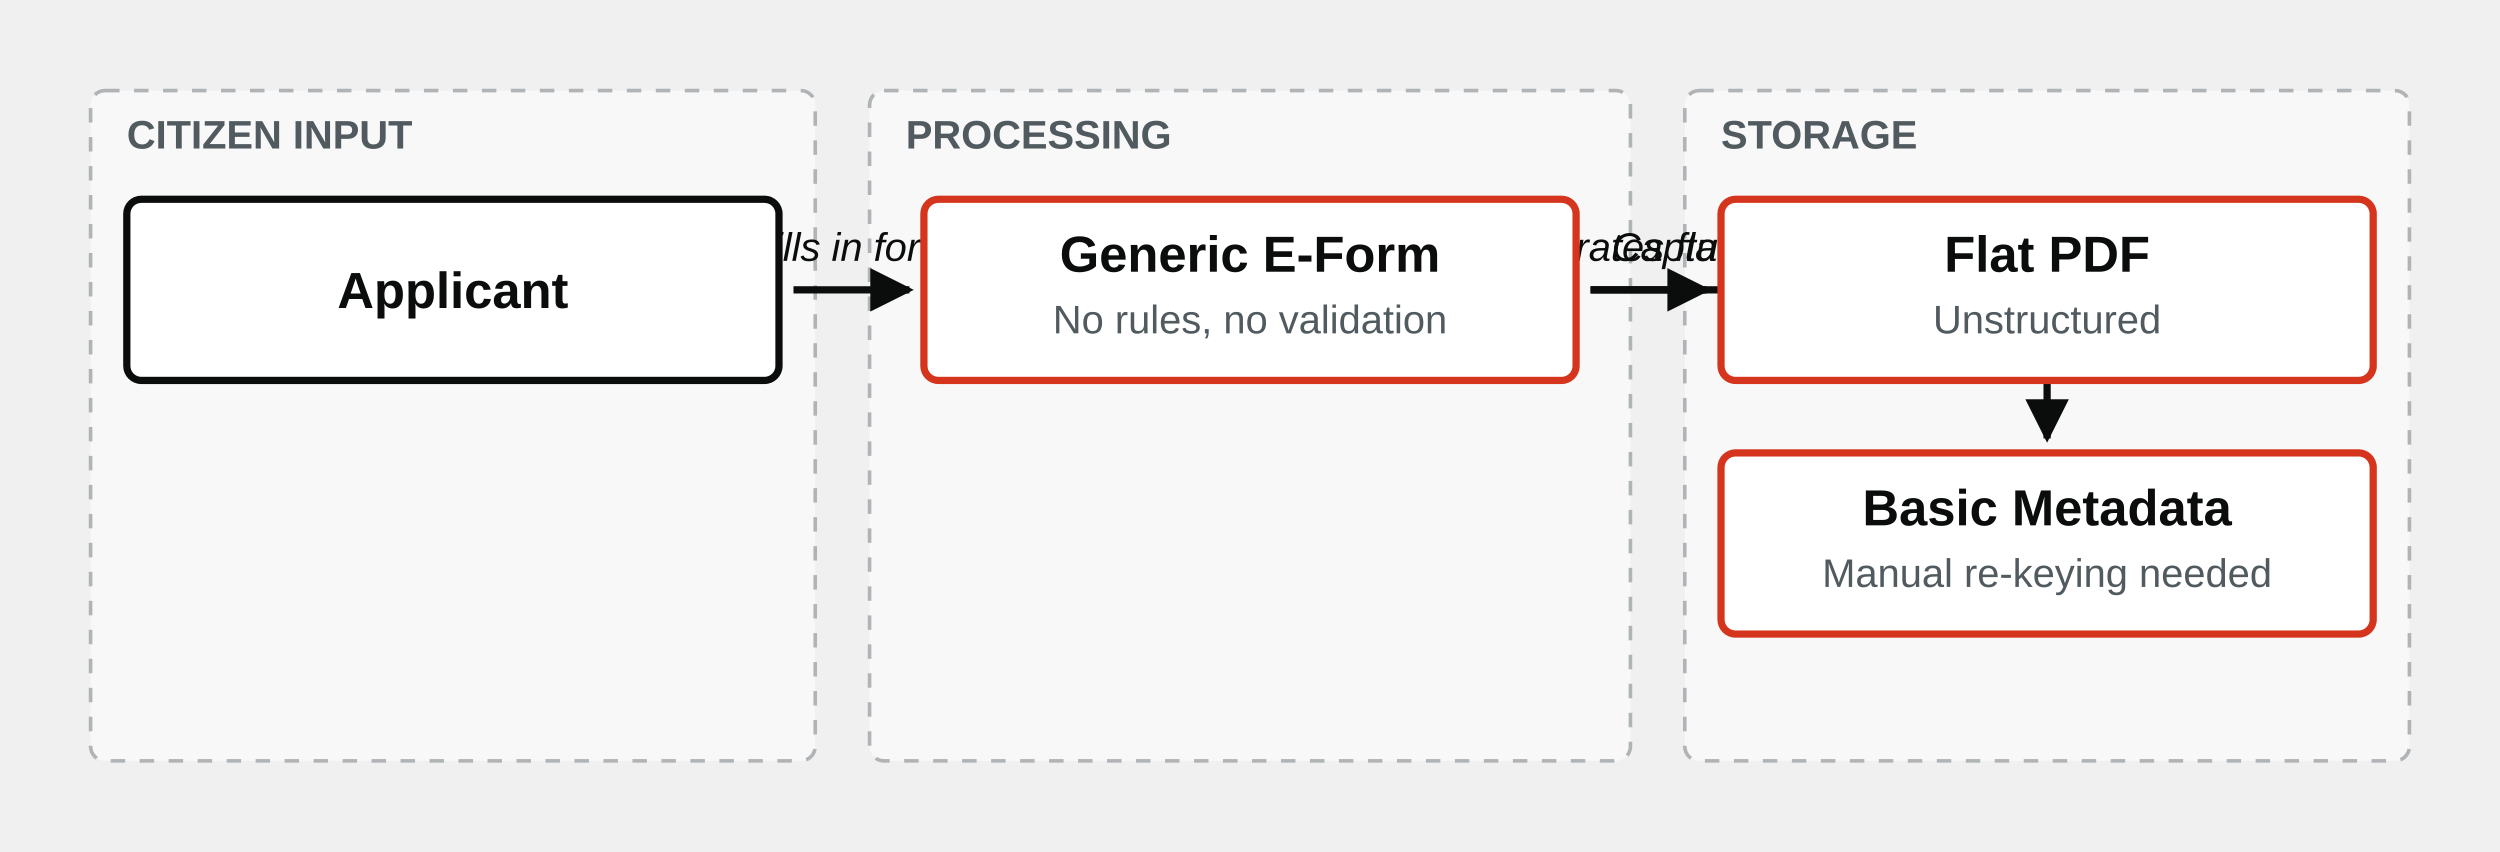
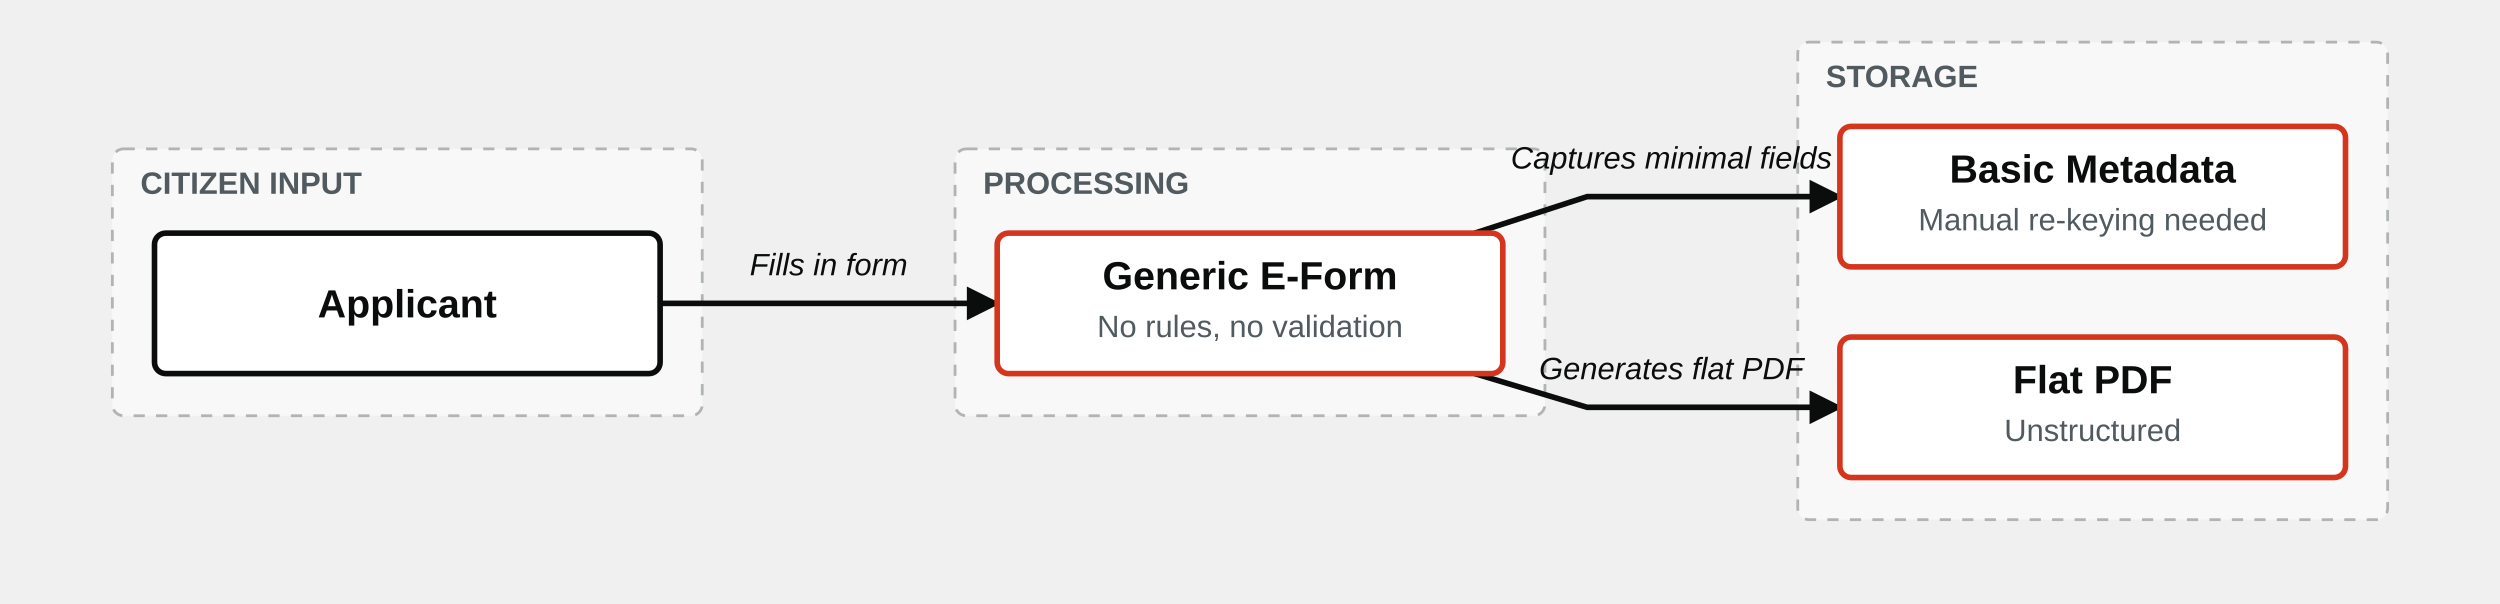
- <svg xmlns="http://www.w3.org/2000/svg" viewBox="0 0 690 235" width="100%" height="100%" style="font-family: 'GDS Transport', Arial, sans-serif;">
+ <svg xmlns="http://www.w3.org/2000/svg" viewBox="0 0 890 215" width="100%" height="100%" style="font-family: 'GDS Transport', Arial, sans-serif;">
  <defs>
    <marker id="arrow" viewBox="0 0 10 10" refX="9" refY="5" markerWidth="6" markerHeight="6" orient="auto-start-reverse">
      <path d="M 0 0 L 10 5 L 0 10 z" fill="#0b0c0c" />
    </marker>
    <marker id="arrow-blue" viewBox="0 0 10 10" refX="9" refY="5" markerWidth="6" markerHeight="6" orient="auto-start-reverse">
      <path d="M 0 0 L 10 5 L 0 10 z" fill="#1d70b8" />
    </marker>
  </defs>
-   <rect x="25" y="25" width="200" height="185" fill="#f8f8f8" stroke="#b1b4b6" stroke-dasharray="4" rx="4" />
-   <text x="35" y="41" font-size="11" font-weight="bold" fill="#505a5f">CITIZEN INPUT</text>
-   <rect x="240" y="25" width="210" height="185" fill="#f8f8f8" stroke="#b1b4b6" stroke-dasharray="4" rx="4" />
-   <text x="250" y="41" font-size="11" font-weight="bold" fill="#505a5f">PROCESSING</text>
-   <rect x="465" y="25" width="200" height="185" fill="#f8f8f8" stroke="#b1b4b6" stroke-dasharray="4" rx="4" />
-   <text x="475" y="41" font-size="11" font-weight="bold" fill="#505a5f">STORAGE</text>
-   <line x1="219" y1="80" x2="251" y2="80" stroke="#0b0c0c" stroke-width="2" marker-end="url(#arrow)" />
-   <text x="235" y="72" font-size="11" font-style="italic" text-anchor="middle" fill="#0b0c0c">Fills in form</text>
-   <line x1="439" y1="80" x2="471" y2="80" stroke="#0b0c0c" stroke-width="2" marker-end="url(#arrow)" />
-   <text x="455" y="72" font-size="11" font-style="italic" text-anchor="middle" fill="#0b0c0c">Generates flat PDF</text>
-   <path d="M 439 80 L 565 80 L 565 121" fill="none" stroke="#0b0c0c" stroke-width="2" marker-end="url(#arrow)" />
-   <text x="502" y="72" font-size="11" font-style="italic" text-anchor="middle" fill="#0b0c0c">Captures minimal fields</text>
-   <rect x="35" y="55" width="180" height="50" fill="#ffffff" stroke="#0b0c0c" stroke-width="2" rx="4" />
-   <text x="125" y="85" font-size="14" font-weight="bold" text-anchor="middle" fill="#0b0c0c">Applicant</text>
-   <rect x="255" y="55" width="180" height="50" fill="#ffffff" stroke="#d4351c" stroke-width="2" rx="4" />
-   <text x="345" y="75" font-size="14" font-weight="bold" text-anchor="middle" fill="#0b0c0c">Generic E-Form</text>
-   <text x="345" y="92" font-size="11" text-anchor="middle" fill="#505a5f">No rules, no validation</text>
-   <rect x="475" y="55" width="180" height="50" fill="#ffffff" stroke="#d4351c" stroke-width="2" rx="4" />
-   <text x="565" y="75" font-size="14" font-weight="bold" text-anchor="middle" fill="#0b0c0c">Flat PDF</text>
-   <text x="565" y="92" font-size="11" text-anchor="middle" fill="#505a5f">Unstructured</text>
-   <rect x="475" y="125" width="180" height="50" fill="#ffffff" stroke="#d4351c" stroke-width="2" rx="4" />
-   <text x="565" y="145" font-size="14" font-weight="bold" text-anchor="middle" fill="#0b0c0c">Basic Metadata</text>
-   <text x="565" y="162" font-size="11" text-anchor="middle" fill="#505a5f">Manual re-keying needed</text>
+   <rect x="40" y="53" width="210" height="95" fill="#f8f8f8" stroke="#b1b4b6" stroke-dasharray="4" rx="4" />
+   <text x="50" y="69" font-size="11" font-weight="bold" fill="#505a5f">CITIZEN INPUT</text>
+   <rect x="340" y="53" width="210" height="95" fill="#f8f8f8" stroke="#b1b4b6" stroke-dasharray="4" rx="4" />
+   <text x="350" y="69" font-size="11" font-weight="bold" fill="#505a5f">PROCESSING</text>
+   <rect x="640" y="15" width="210" height="170" fill="#f8f8f8" stroke="#b1b4b6" stroke-dasharray="4" rx="4" />
+   <text x="650" y="31" font-size="11" font-weight="bold" fill="#505a5f">STORAGE</text>
+   <path d="M 235 108 L 265 108 L 295 108 L 325 108 L 355 108" fill="none" stroke="#0b0c0c" stroke-width="2" marker-end="url(#arrow)" />
+   <text x="295" y="98" font-size="11" font-style="italic" text-anchor="middle" fill="#0b0c0c">Fills in form</text>
+   <path d="M 525 133 L 565 145 L 595 145 L 625 145 L 655 145" fill="none" stroke="#0b0c0c" stroke-width="2" marker-end="url(#arrow)" />
+   <text x="595" y="135" font-size="11" font-style="italic" text-anchor="middle" fill="#0b0c0c">Generates flat PDF</text>
+   <path d="M 525 83 L 565 70 L 595 70 L 625 70 L 655 70" fill="none" stroke="#0b0c0c" stroke-width="2" marker-end="url(#arrow)" />
+   <text x="595" y="60" font-size="11" font-style="italic" text-anchor="middle" fill="#0b0c0c">Captures minimal fields</text>
+   <rect x="55" y="83" width="180" height="50" fill="#ffffff" stroke="#0b0c0c" stroke-width="2" rx="4" />
+   <text x="145" y="113" font-size="14" font-weight="bold" text-anchor="middle" fill="#0b0c0c">Applicant</text>
+   <rect x="355" y="83" width="180" height="50" fill="#ffffff" stroke="#d4351c" stroke-width="2" rx="4" />
+   <text x="445" y="103" font-size="14" font-weight="bold" text-anchor="middle" fill="#0b0c0c">Generic E-Form</text>
+   <text x="445" y="120" font-size="11" text-anchor="middle" fill="#505a5f">No rules, no validation</text>
+   <rect x="655" y="120" width="180" height="50" fill="#ffffff" stroke="#d4351c" stroke-width="2" rx="4" />
+   <text x="745" y="140" font-size="14" font-weight="bold" text-anchor="middle" fill="#0b0c0c">Flat PDF</text>
+   <text x="745" y="157" font-size="11" text-anchor="middle" fill="#505a5f">Unstructured</text>
+   <rect x="655" y="45" width="180" height="50" fill="#ffffff" stroke="#d4351c" stroke-width="2" rx="4" />
+   <text x="745" y="65" font-size="14" font-weight="bold" text-anchor="middle" fill="#0b0c0c">Basic Metadata</text>
+   <text x="745" y="82" font-size="11" text-anchor="middle" fill="#505a5f">Manual re-keying needed</text>
</svg>
